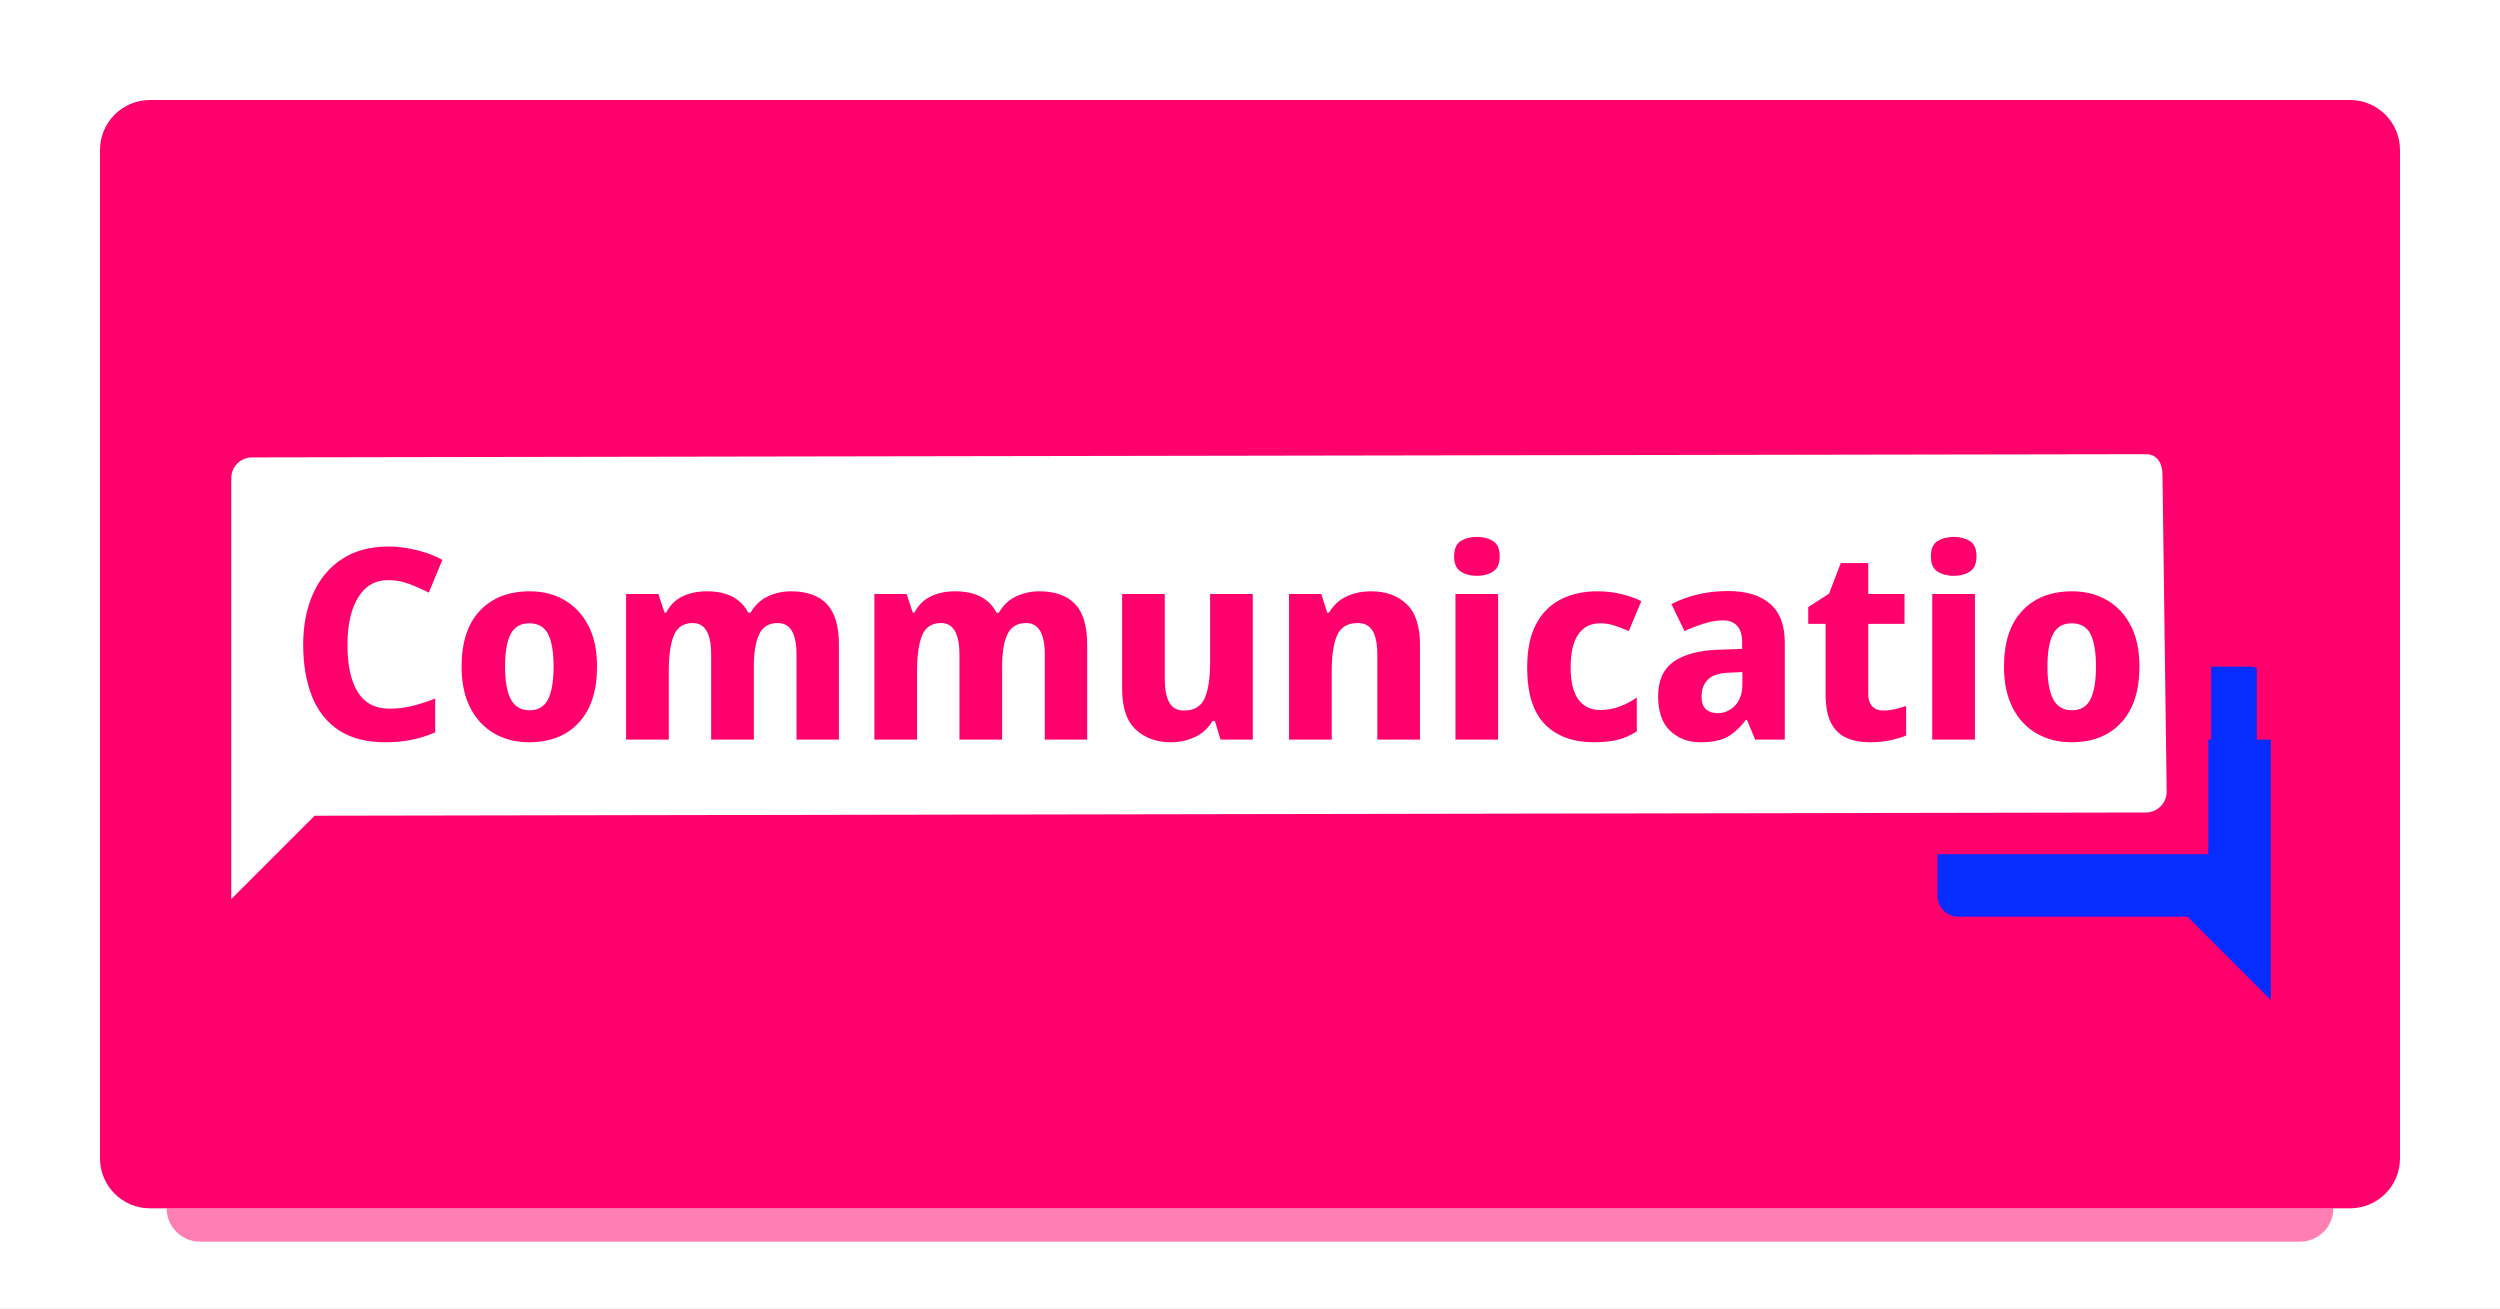
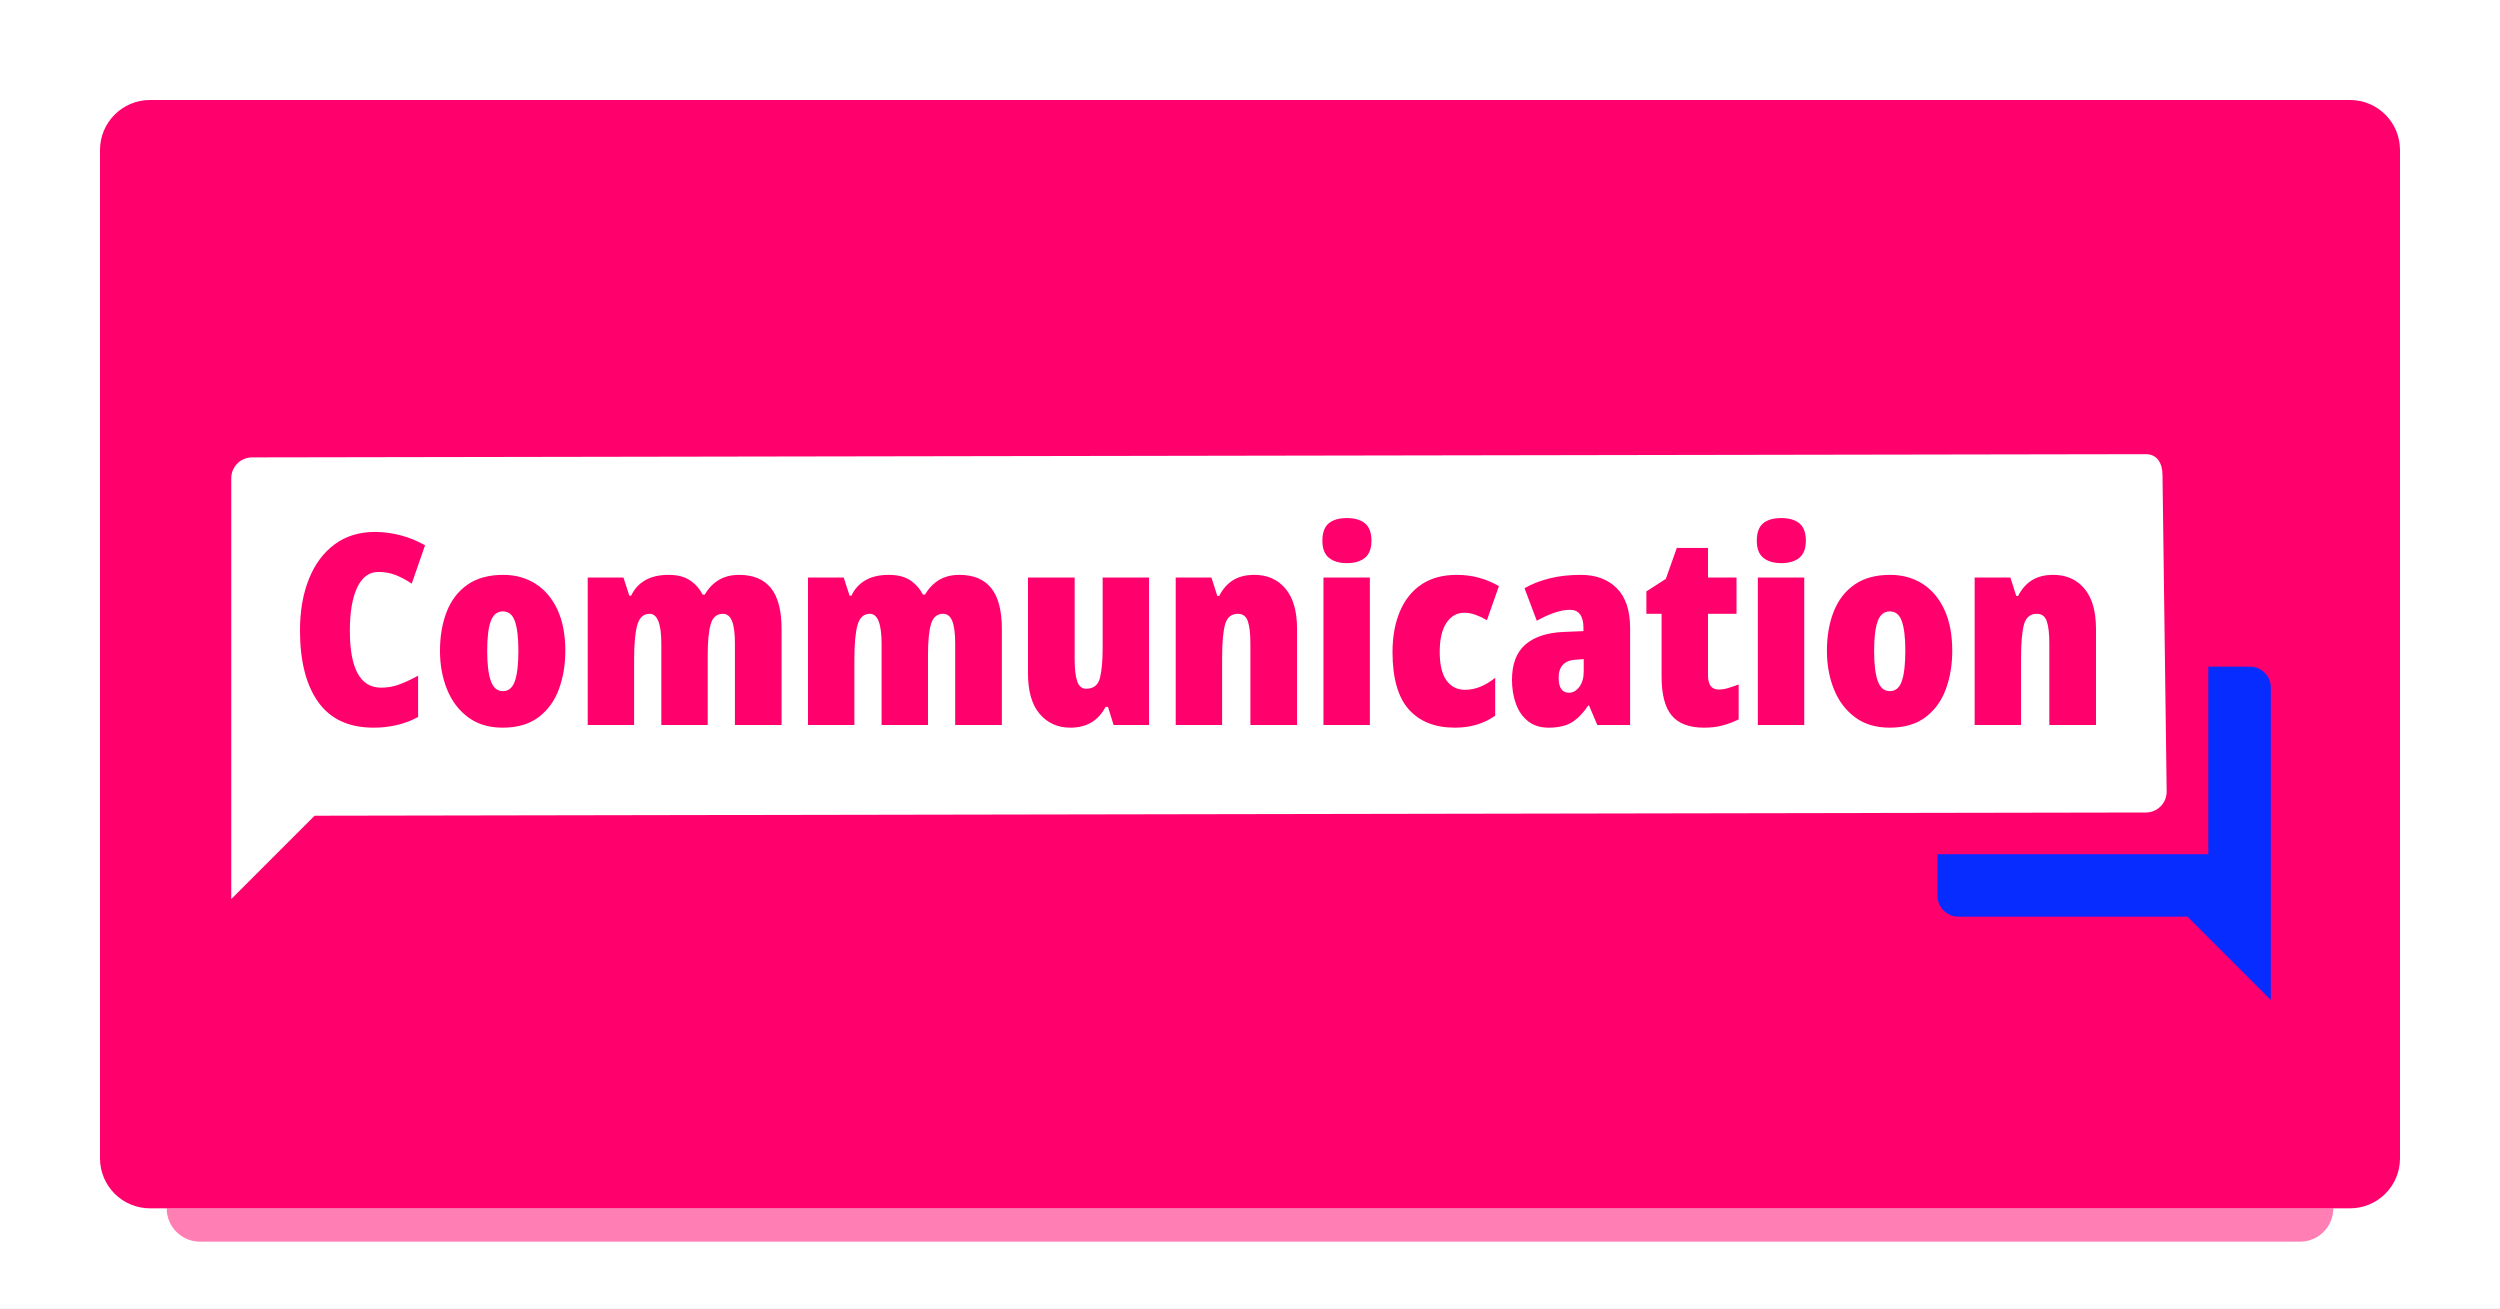
<svg xmlns="http://www.w3.org/2000/svg" xmlns:xlink="http://www.w3.org/1999/xlink" width="1200" height="628" viewBox="0 0 1200 628">
  <defs>
    <rect id="communication-a" width="1104" height="532" x="48" y="48" rx="24" />
  </defs>
  <g fill="none" fill-rule="evenodd">
    <rect width="1200" height="628" fill="#FFF" />
    <path fill="#FF006C" d="M80,580 L1120,580 C1120,588.837 1112.837,596 1104,596 L96,596 C87.163,596 80,588.837 80,580 L80,580 L80,580 Z" opacity=".5" />
    <mask id="communication-b" fill="#fff">
      <use xlink:href="#communication-a" />
    </mask>
    <use fill="#FF006C" xlink:href="#communication-a" />
-     <g mask="url(#communication-b)">
+     <g fill-rule="nonzero" mask="url(#communication-b)">
      <g transform="translate(111 218)">
-         <path fill="#062CFF" fill-rule="nonzero" d="M969,102 L949,102 L949,192 L819,192 L819,212 C819,217.523 823.477,222 829,222 L939,222 L979,262 L979,112 C979,106.477 974.523,102 969,102 Z" />
-         <path fill="#FFF" fill-rule="nonzero" d="M927,10 C927,4.477 924.523,1.42108547e-14 919,1.42108547e-14 L10,1.549 C4.477,1.549 0,6.026 0,11.549 L0,213.549 L40,173.549 L919,172 C924.523,172 929,167.523 929,162 L927,10 Z" />
-         <text font-family="NotoSansDisplay-CondensedBlack, Noto Sans Display" font-size="128" font-style="condensed" font-weight="700">
-           <tspan x="28" y="137" fill="#FF006C">Communication</tspan>
-         </text>
+         <path fill="#062CFF" d="M969,102 L949,102 L949,192 L819,192 L819,212 C819,217.523 823.477,222 829,222 L939,222 L979,262 L979,112 C979,106.477 974.523,102 969,102 Z" />
+         <path fill="#FFF" d="M927,10 C927,4.477 924.523,1.42108547e-14 919,1.42108547e-14 L10,1.549 C4.477,1.549 0,6.026 0,11.549 L0,213.549 L40,173.549 L919,172 C924.523,172 929,167.523 929,162 L927,10 Z" />
+         <path fill="#FF006C" d="M68.32,131.28 C76.256,131.28 83.381,129.573 89.696,126.16 L89.696,126.16 L89.696,106.32 C86.795,107.941 83.893,109.307 80.992,110.416 C78.091,111.525 75.061,112.08 71.904,112.08 C61.92,112.08 56.928,102.949 56.928,84.688 C56.928,75.899 58.101,69.008 60.448,64.016 C62.795,59.024 66.187,56.528 70.624,56.528 C73.611,56.528 76.405,57.04 79.008,58.064 C81.611,59.088 84.149,60.453 86.624,62.16 L86.624,62.16 L93.024,43.728 C89.269,41.595 85.323,39.995 81.184,38.928 C77.045,37.861 72.971,37.328 68.96,37.328 C61.451,37.328 55.008,39.312 49.632,43.28 C44.256,47.248 40.139,52.795 37.28,59.92 C34.421,67.045 32.992,75.259 32.992,84.56 C32.992,99.323 35.915,110.8 41.76,118.992 C47.605,127.184 56.459,131.28 68.32,131.28 Z M130.272,131.28 C137.355,131.28 143.115,129.595 147.552,126.224 C151.989,122.853 155.232,118.373 157.28,112.784 C159.328,107.195 160.352,101.072 160.352,94.416 C160.352,86.651 159.093,80.059 156.576,74.64 C154.059,69.221 150.56,65.083 146.08,62.224 C141.6,59.365 136.416,57.936 130.528,57.936 C123.616,57.936 117.92,59.493 113.44,62.608 C108.96,65.723 105.632,70.032 103.456,75.536 C101.28,81.04 100.192,87.333 100.192,94.416 C100.192,101.157 101.323,107.323 103.584,112.912 C105.845,118.501 109.216,122.96 113.696,126.288 C118.176,129.616 123.701,131.28 130.272,131.28 Z M130.4,113.744 C127.669,113.744 125.728,112.101 124.576,108.816 C123.424,105.531 122.848,100.773 122.848,94.544 C122.848,88.059 123.424,83.259 124.576,80.144 C125.728,77.029 127.669,75.472 130.4,75.472 C133.131,75.472 135.051,77.051 136.16,80.208 C137.269,83.365 137.824,88.101 137.824,94.416 C137.824,100.816 137.269,105.637 136.16,108.88 C135.051,112.123 133.131,113.744 130.4,113.744 Z M193.376,130 L193.376,98.512 C193.376,91.003 193.888,85.477 194.912,81.936 C195.936,78.395 197.899,76.624 200.8,76.624 C204.555,76.624 206.432,81.403 206.432,90.96 L206.432,90.96 L206.432,130 L228.704,130 L228.704,96.464 C228.704,89.723 229.195,84.731 230.176,81.488 C231.157,78.245 233.099,76.624 236,76.624 C237.963,76.624 239.413,77.776 240.352,80.08 C241.291,82.384 241.76,86.011 241.76,90.96 L241.76,90.96 L241.76,130 L264.16,130 L264.16,83.92 C264.16,75.045 262.453,68.496 259.04,64.272 C255.627,60.048 250.549,57.936 243.808,57.936 C239.968,57.936 236.683,58.768 233.952,60.432 C231.221,62.096 229.003,64.421 227.296,67.408 L227.296,67.408 L226.272,67.408 C224.821,64.592 222.795,62.309 220.192,60.56 C217.589,58.811 214.155,57.936 209.888,57.936 C205.365,57.936 201.611,58.811 198.624,60.56 C195.637,62.309 193.419,64.763 191.968,67.92 L191.968,67.92 L191.072,67.92 L188.256,59.216 L171.104,59.216 L171.104,130 L193.376,130 Z M299.104,130 L299.104,98.512 C299.104,91.003 299.616,85.477 300.64,81.936 C301.664,78.395 303.627,76.624 306.528,76.624 C310.283,76.624 312.16,81.403 312.16,90.96 L312.16,90.96 L312.16,130 L334.432,130 L334.432,96.464 C334.432,89.723 334.923,84.731 335.904,81.488 C336.885,78.245 338.827,76.624 341.728,76.624 C343.691,76.624 345.141,77.776 346.08,80.08 C347.019,82.384 347.488,86.011 347.488,90.96 L347.488,90.96 L347.488,130 L369.888,130 L369.888,83.92 C369.888,75.045 368.181,68.496 364.768,64.272 C361.355,60.048 356.277,57.936 349.536,57.936 C345.696,57.936 342.411,58.768 339.68,60.432 C336.949,62.096 334.731,64.421 333.024,67.408 L333.024,67.408 L332,67.408 C330.549,64.592 328.523,62.309 325.92,60.56 C323.317,58.811 319.883,57.936 315.616,57.936 C311.093,57.936 307.339,58.811 304.352,60.56 C301.365,62.309 299.147,64.763 297.696,67.92 L297.696,67.92 L296.8,67.92 L293.984,59.216 L276.832,59.216 L276.832,130 L299.104,130 Z M402.784,131.28 C410.549,131.28 416.181,127.952 419.68,121.296 L419.68,121.296 L420.832,121.296 L423.52,130 L440.544,130 L440.544,59.216 L418.272,59.216 L418.272,93.008 C418.272,99.067 417.845,103.845 416.992,107.344 C416.139,110.843 413.92,112.592 410.336,112.592 C408.288,112.592 406.859,111.397 406.048,109.008 C405.237,106.619 404.832,103.035 404.832,98.256 L404.832,98.256 L404.832,59.216 L382.432,59.216 L382.432,105.296 C382.432,113.829 384.309,120.293 388.064,124.688 C391.819,129.083 396.725,131.28 402.784,131.28 Z M475.616,130 L475.616,98 C475.616,90.32 476.107,84.837 477.088,81.552 C478.069,78.267 480.096,76.624 483.168,76.624 C485.557,76.624 487.157,77.819 487.968,80.208 C488.779,82.597 489.184,86.139 489.184,90.832 L489.184,90.832 L489.184,130 L511.584,130 L511.584,83.92 C511.584,75.387 509.728,68.923 506.016,64.528 C502.304,60.133 497.333,57.936 491.104,57.936 C487.008,57.936 483.595,58.789 480.864,60.496 C478.133,62.203 475.915,64.72 474.208,68.048 L474.208,68.048 L473.312,68.048 L470.496,59.216 L453.344,59.216 L453.344,130 L475.616,130 Z M535.52,52.304 C539.189,52.304 542.069,51.451 544.16,49.744 C546.251,48.037 547.296,45.307 547.296,41.552 C547.296,37.712 546.272,34.939 544.224,33.232 C542.176,31.525 539.275,30.672 535.52,30.672 C531.68,30.672 528.757,31.525 526.752,33.232 C524.747,34.939 523.744,37.712 523.744,41.552 C523.744,45.307 524.789,48.037 526.88,49.744 C528.971,51.451 531.851,52.304 535.52,52.304 Z M546.528,130 L546.528,59.216 L524.256,59.216 L524.256,130 L546.528,130 Z M587.36,131.28 C591.2,131.28 594.72,130.789 597.92,129.808 C601.12,128.827 604.043,127.397 606.688,125.52 L606.688,125.52 L606.688,107.344 C601.909,111.184 597.088,113.104 592.224,113.104 C588.469,113.104 585.504,111.611 583.328,108.624 C581.152,105.637 580.064,101.072 580.064,94.928 C580.064,88.784 581.152,84.112 583.328,80.912 C585.504,77.712 588.341,76.112 591.84,76.112 C593.632,76.112 595.467,76.453 597.344,77.136 C599.221,77.819 601.013,78.672 602.72,79.696 L602.72,79.696 L608.48,63.312 C605.493,61.605 602.336,60.283 599.008,59.344 C595.68,58.405 592.096,57.936 588.256,57.936 C581.515,57.936 575.861,59.472 571.296,62.544 C566.731,65.616 563.275,69.947 560.928,75.536 C558.581,81.125 557.408,87.589 557.408,94.928 C557.408,107.472 560.011,116.667 565.216,122.512 C570.421,128.357 577.803,131.28 587.36,131.28 Z M632.288,131.28 C636.981,131.28 640.715,130.427 643.488,128.72 C646.261,127.013 648.885,124.325 651.36,120.656 L651.36,120.656 L651.744,120.656 L655.712,130 L671.456,130 L671.456,83.536 C671.456,75.003 669.323,68.603 665.056,64.336 C660.789,60.069 655.029,57.936 647.776,57.936 C642.315,57.936 637.344,58.491 632.864,59.6 C628.384,60.709 624.352,62.288 620.768,64.336 L620.768,64.336 L626.656,79.952 C632.971,76.453 638.261,74.704 642.528,74.704 C646.88,74.704 649.056,77.605 649.056,83.408 L649.056,83.408 L649.056,84.944 L639.584,85.328 C631.563,85.669 625.419,87.696 621.152,91.408 C616.885,95.12 614.752,100.773 614.752,108.368 C614.752,112.549 615.392,116.389 616.672,119.888 C617.952,123.387 619.893,126.16 622.496,128.208 C625.099,130.256 628.363,131.28 632.288,131.28 Z M642.144,114.512 C638.816,114.512 637.152,112.123 637.152,107.344 C637.152,101.883 639.883,98.981 645.344,98.64 L645.344,98.64 L649.184,98.384 L649.184,104.4 C649.184,107.387 648.48,109.819 647.072,111.696 C645.664,113.573 644.021,114.512 642.144,114.512 Z M706.912,131.28 C710.325,131.28 713.333,130.917 715.936,130.192 C718.539,129.467 721.077,128.507 723.552,127.312 L723.552,127.312 L723.552,110.544 C721.76,111.227 720.075,111.803 718.496,112.272 C716.917,112.741 715.403,112.976 713.952,112.976 C710.539,112.976 708.832,110.672 708.832,106.064 L708.832,106.064 L708.832,76.624 L722.528,76.624 L722.528,59.216 L708.832,59.216 L708.832,45.008 L693.856,45.008 L688.608,59.856 L679.264,65.872 L679.264,76.624 L686.56,76.624 L686.56,106.704 C686.56,115.408 688.203,121.68 691.488,125.52 C694.773,129.36 699.915,131.28 706.912,131.28 Z M744.032,52.304 C747.701,52.304 750.581,51.451 752.672,49.744 C754.763,48.037 755.808,45.307 755.808,41.552 C755.808,37.712 754.784,34.939 752.736,33.232 C750.688,31.525 747.787,30.672 744.032,30.672 C740.192,30.672 737.269,31.525 735.264,33.232 C733.259,34.939 732.256,37.712 732.256,41.552 C732.256,45.307 733.301,48.037 735.392,49.744 C737.483,51.451 740.363,52.304 744.032,52.304 Z M755.04,130 L755.04,59.216 L732.768,59.216 L732.768,130 L755.04,130 Z M796,131.28 C803.083,131.28 808.843,129.595 813.28,126.224 C817.717,122.853 820.96,118.373 823.008,112.784 C825.056,107.195 826.08,101.072 826.08,94.416 C826.08,86.651 824.821,80.059 822.304,74.64 C819.787,69.221 816.288,65.083 811.808,62.224 C807.328,59.365 802.144,57.936 796.256,57.936 C789.344,57.936 783.648,59.493 779.168,62.608 C774.688,65.723 771.36,70.032 769.184,75.536 C767.008,81.04 765.92,87.333 765.92,94.416 C765.92,101.157 767.051,107.323 769.312,112.912 C771.573,118.501 774.944,122.96 779.424,126.288 C783.904,129.616 789.429,131.28 796,131.28 Z M796.128,113.744 C793.397,113.744 791.456,112.101 790.304,108.816 C789.152,105.531 788.576,100.773 788.576,94.544 C788.576,88.059 789.152,83.259 790.304,80.144 C791.456,77.029 793.397,75.472 796.128,75.472 C798.859,75.472 800.779,77.051 801.888,80.208 C802.997,83.365 803.552,88.101 803.552,94.416 C803.552,100.816 802.997,105.637 801.888,108.88 C800.779,112.123 798.859,113.744 796.128,113.744 Z M859.104,130 L859.104,98 C859.104,90.32 859.595,84.837 860.576,81.552 C861.557,78.267 863.584,76.624 866.656,76.624 C869.045,76.624 870.645,77.819 871.456,80.208 C872.267,82.597 872.672,86.139 872.672,90.832 L872.672,90.832 L872.672,130 L895.072,130 L895.072,83.92 C895.072,75.387 893.216,68.923 889.504,64.528 C885.792,60.133 880.821,57.936 874.592,57.936 C870.496,57.936 867.083,58.789 864.352,60.496 C861.621,62.203 859.403,64.72 857.696,68.048 L857.696,68.048 L856.8,68.048 L853.984,59.216 L836.832,59.216 L836.832,130 L859.104,130 Z" />
      </g>
    </g>
  </g>
</svg>
